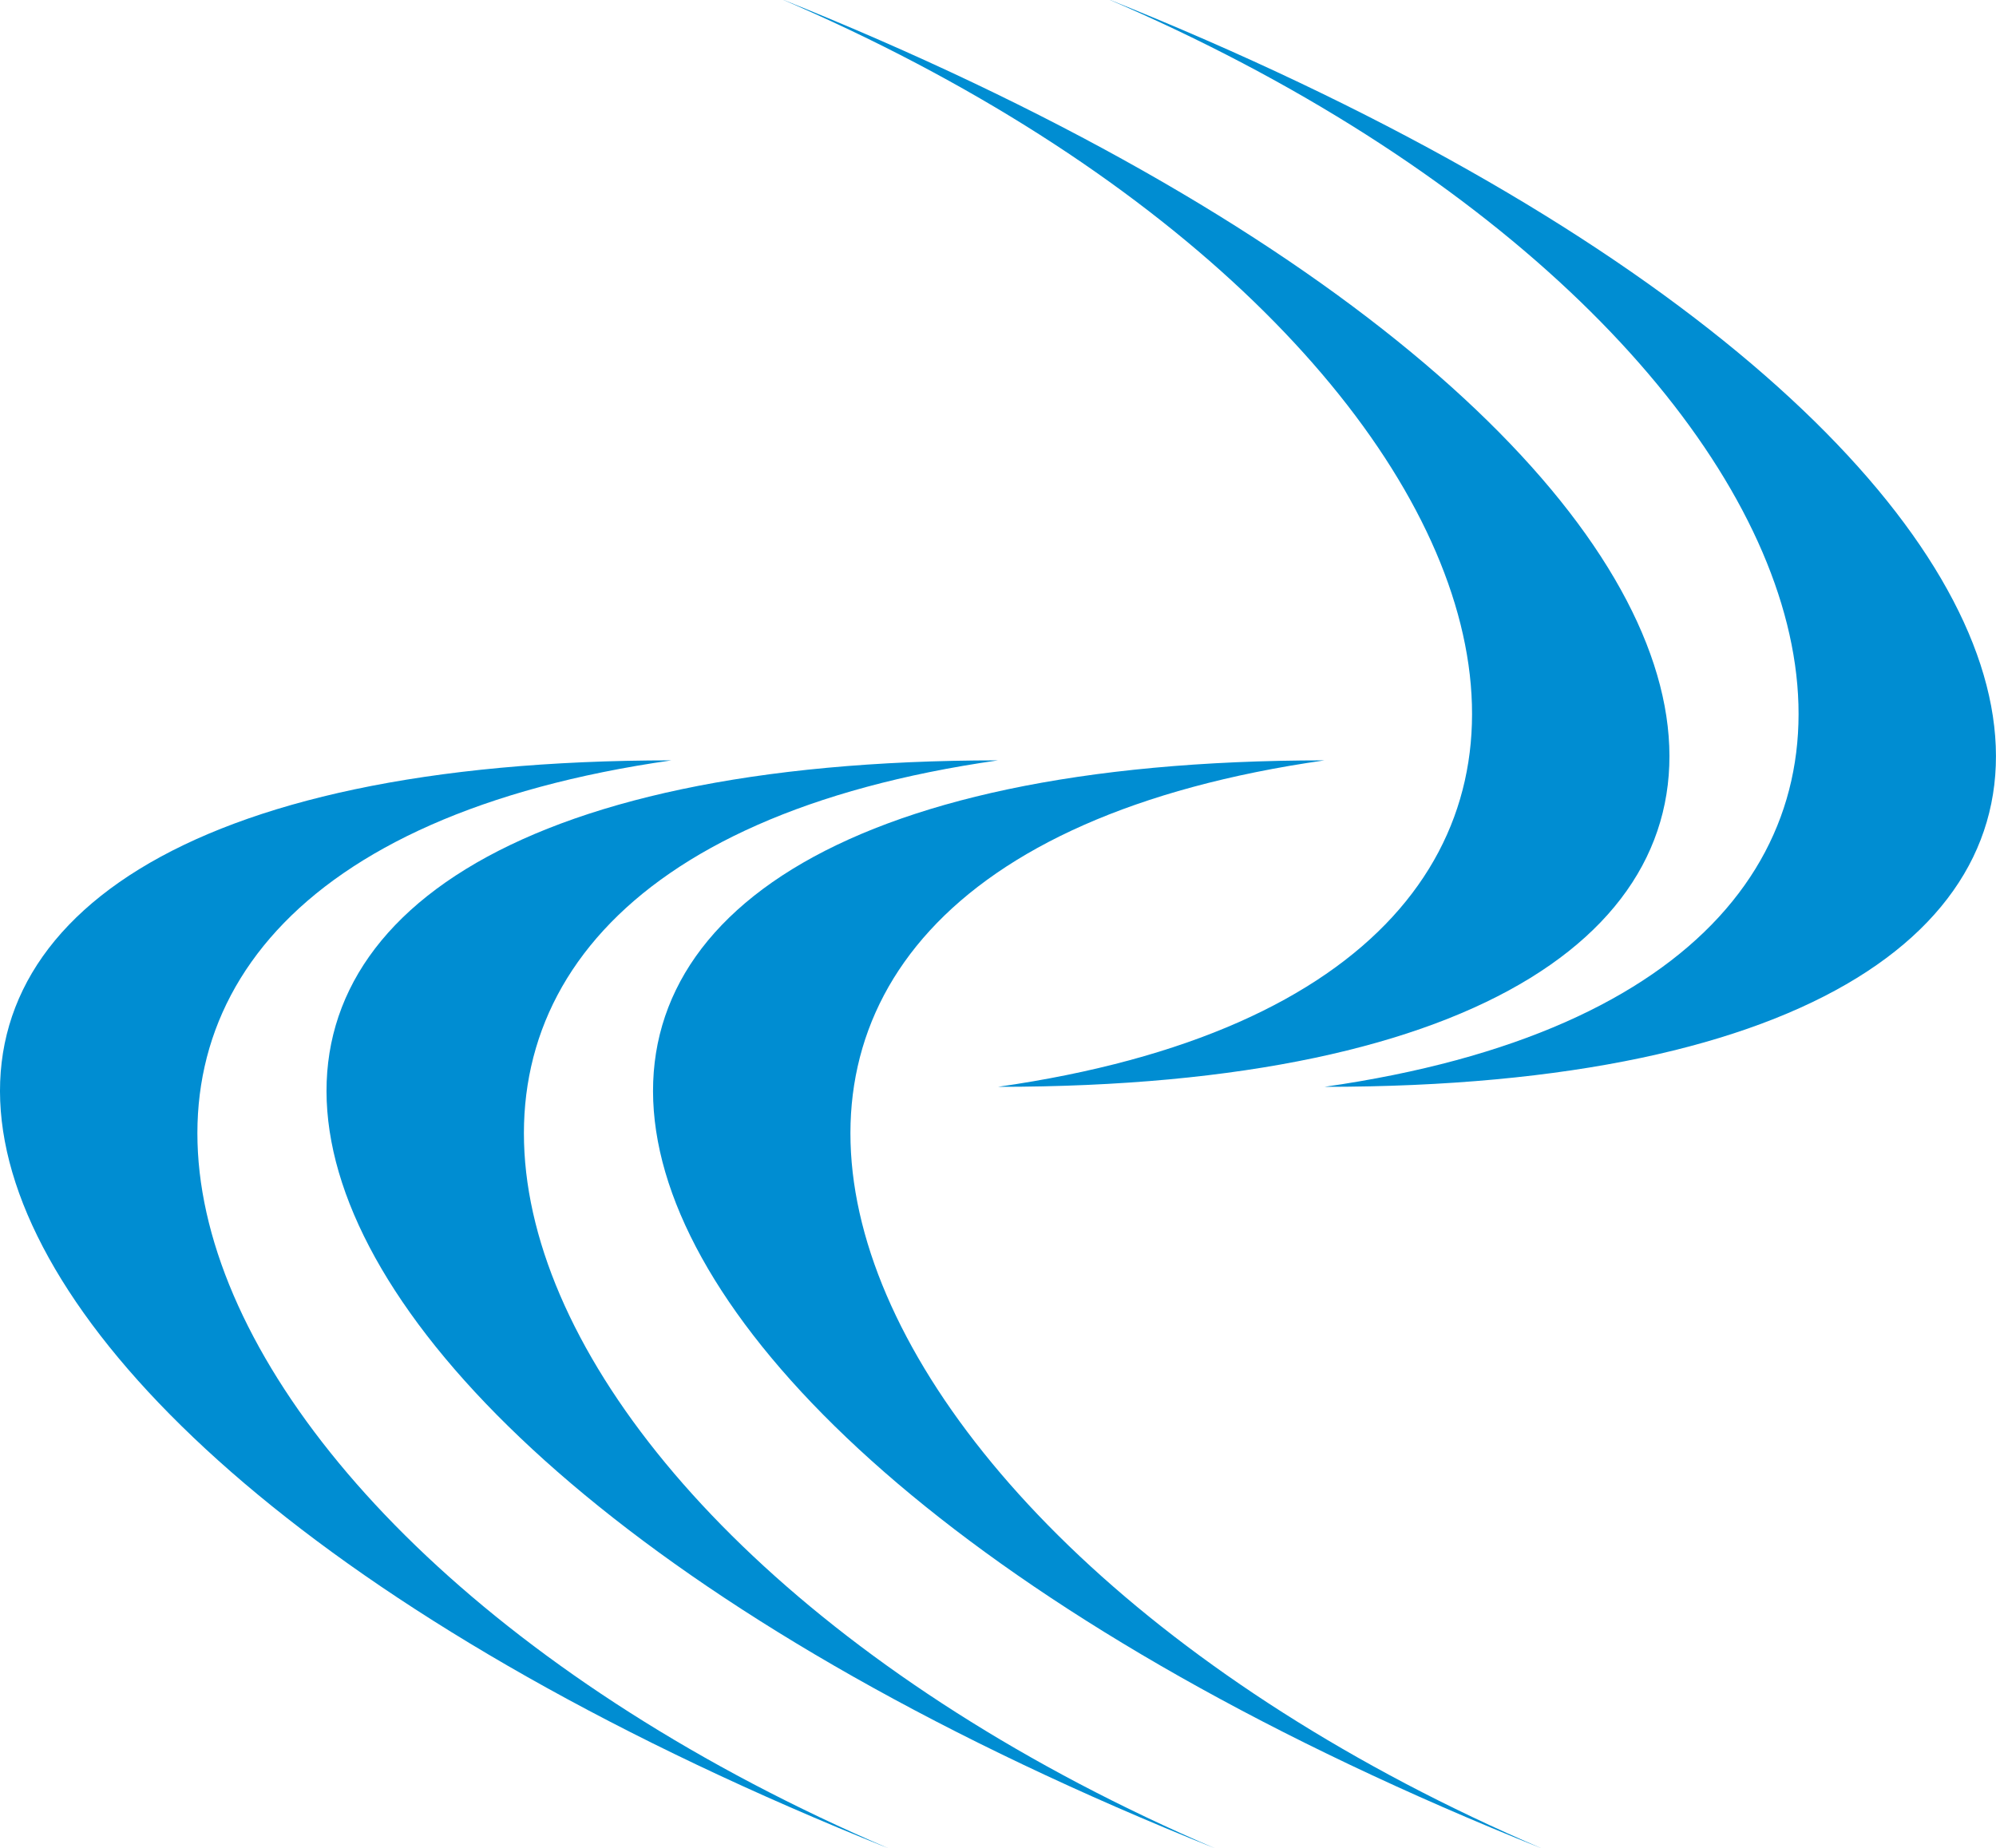
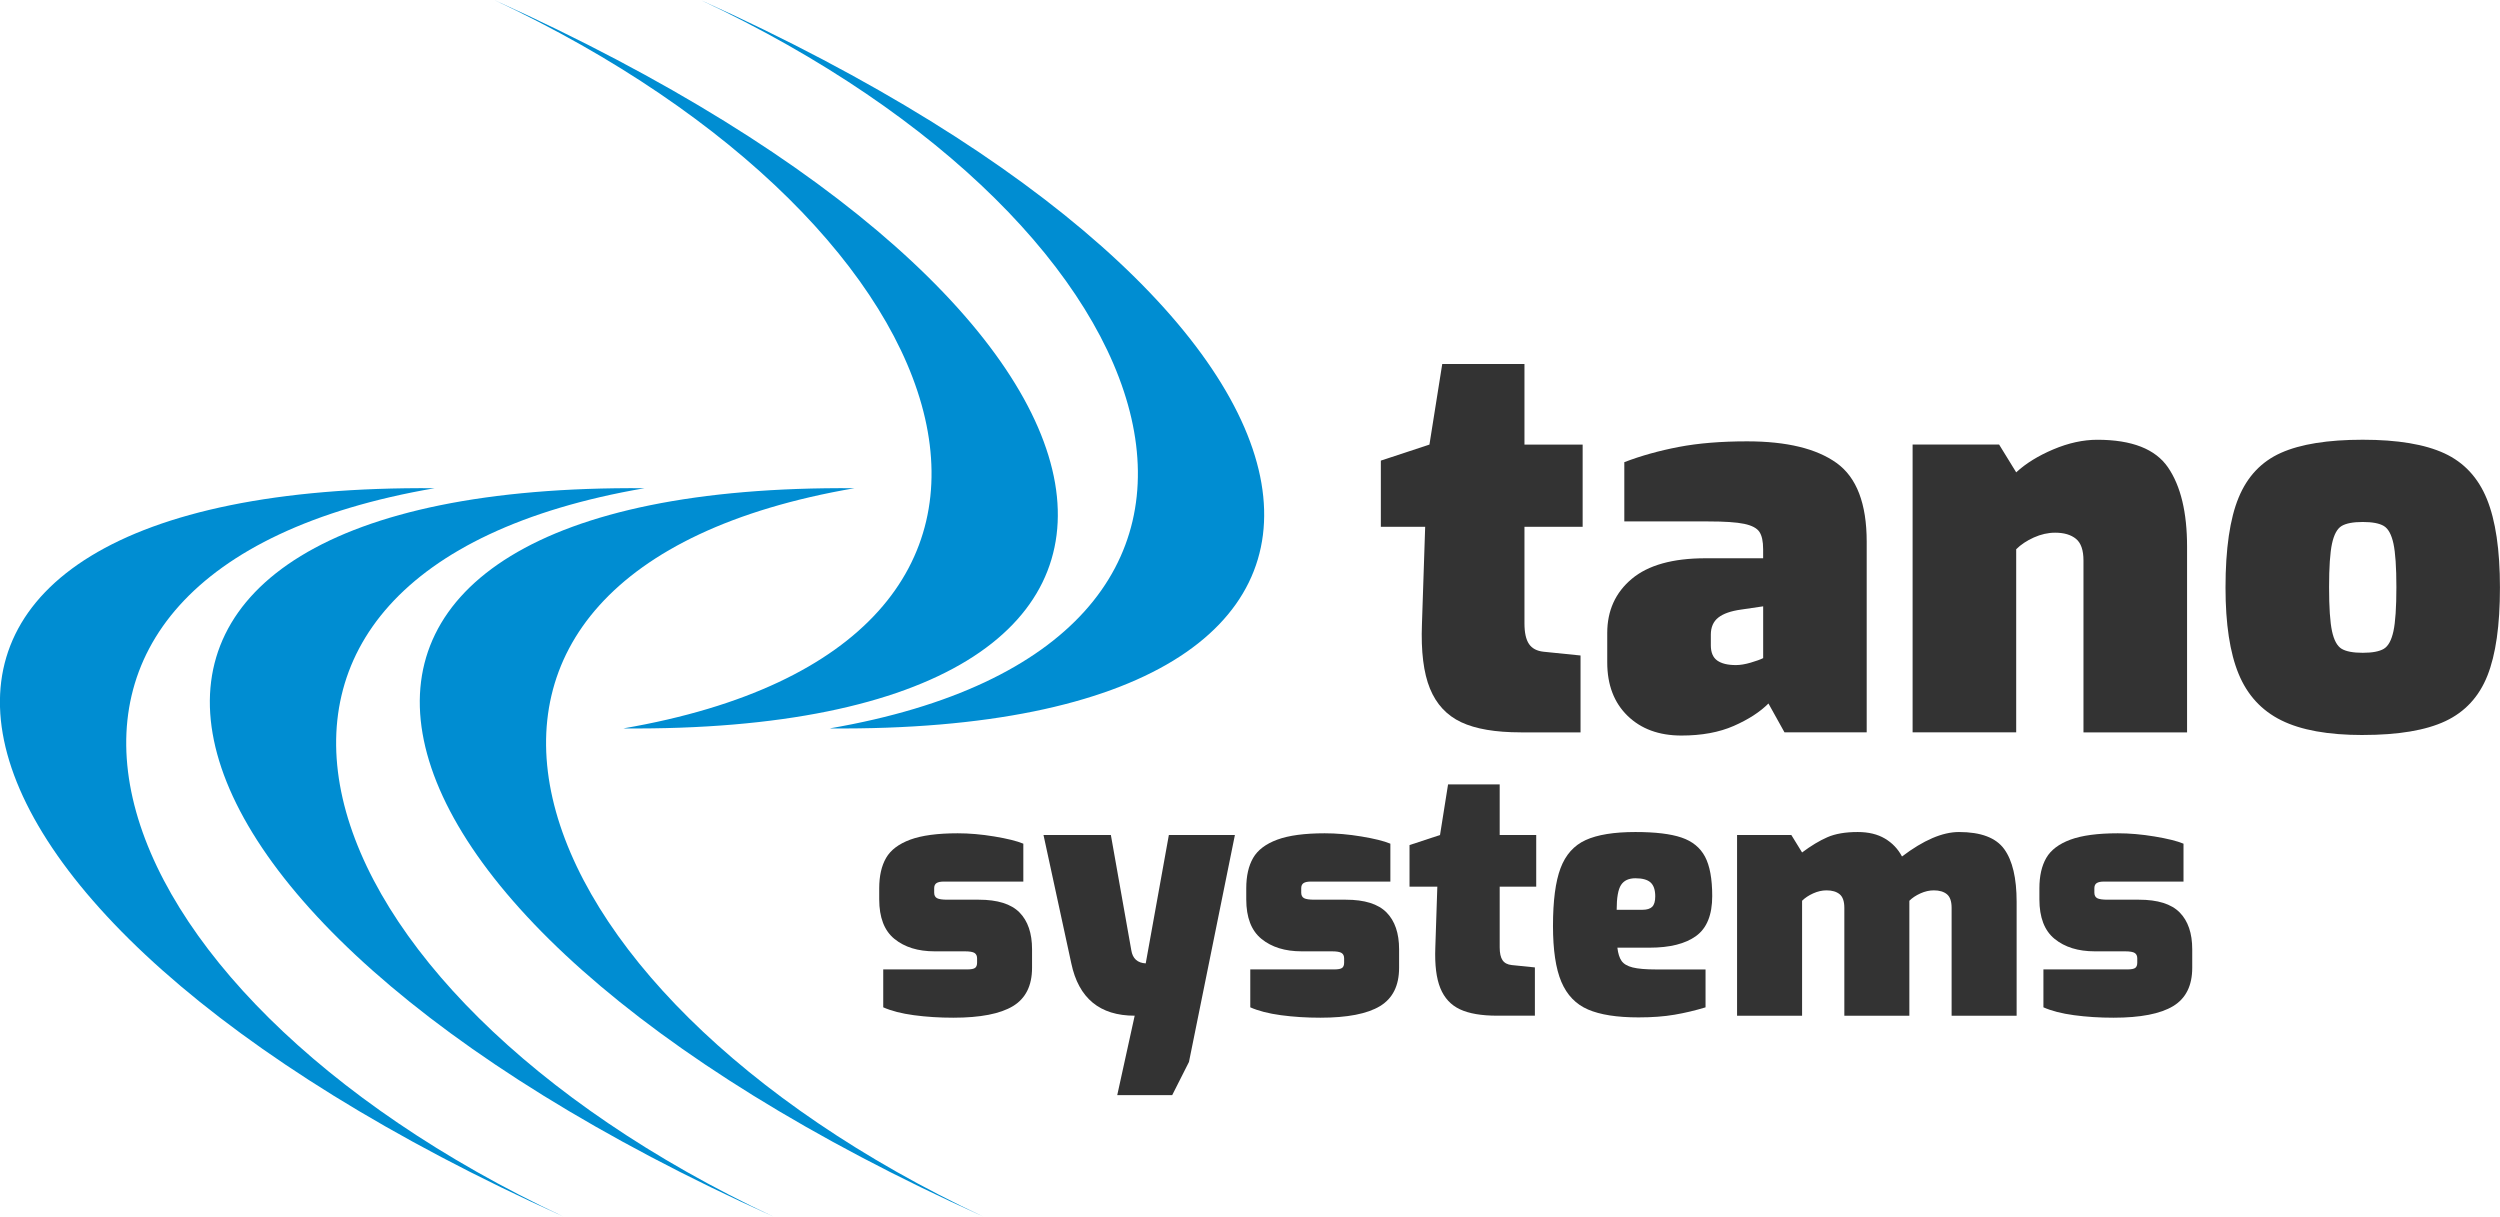
- <svg xmlns="http://www.w3.org/2000/svg" width="54" height="50" clip-rule="evenodd" fill-rule="evenodd" image-rendering="optimizeQuality" shape-rendering="geometricPrecision" text-rendering="geometricPrecision" version="1.1" viewBox="0 0 18.339 16.674" xml:space="preserve">
-   <g transform="translate(.16935 -.16602)">
-     <g fill="#008dd2">
-       <path class="fil0" d="m7 0c7 3 9 9 2 10 9 0 8-6-2-10z" />
-       <path class="fil0" d="m10 0c7 3 9 9 2 10 9 0 8-6-2-10z" />
-       <path class="fil0" d="m14 17c-7-3-9-9-2-10-9 0-8 6 2 10z" />
-       <path class="fil0" d="m11 17c-7-3-9-9-2-10-9 0-8 6 2 10z" />
-       <path class="fil0" d="m8 17c-7-3-9-9-2-10-9 0-8 6 2 10z" />
-     </g>
+ <svg xmlns="http://www.w3.org/2000/svg" width="808.09" height="393.26" clip-rule="evenodd" fill-rule="evenodd" image-rendering="optimizeQuality" shape-rendering="geometricPrecision" text-rendering="geometricPrecision" version="1.1" viewBox="0 0 80809 39332" xml:space="preserve">
+   <defs>
+     <style type="text/css">
+    
+     .fil0 {fill:#008DD2}
+     .fil1 {fill:#333333;fill-rule:nonzero}
+    
+   </style>
+   </defs>
+   <g transform="translate(-7341.5 -39300)">
+     <path class="fil0" d="m23312 39300c15731 7392 20023 20820 4170 23549 20427 168 18195-13469-4170-23549z" fill="#008dd2" />
+     <path class="fil0" d="m29983 39300c15731 7392 20023 20820 4170 23549 20427 168 18195-13469-4170-23549z" fill="#008dd2" />
+     <path class="fil0" d="m39128 78632c-15731-7392-20023-20820-4170-23549-20427-168-18195 13469 4170 23549z" fill="#008dd2" />
+     <path class="fil1" d="m83719 63062c-1116 0-1994-158-2632-475-639-316-1099-817-1381-1502s-423-1614-423-2788c0-1254 141-2224 423-2908 282-685 739-1168 1372-1450s1513-423 2641-423 2008 147 2641 440 1090 785 1372 1476c282 690 423 1646 423 2865 0 1220-135 2169-406 2848-270 679-722 1168-1355 1467s-1525 449-2675 449zm0-2658c311 0 538-43 682-129s247-276 311-570c63-293 95-768 95-1424 0-644-32-1113-95-1407-63-293-167-483-311-570-144-86-371-129-682-129s-538 43-682 129-247 276-311 570c-63 293-95 762-95 1407 0 656 32 1131 95 1424s167 483 311 570c144 86 371 129 682 129z" fill="#333" fill-rule="nonzero" />
+     <path class="fil0" d="m32341 78632c-15731-7392-20023-20820-4170-23549-20427-168-18195 13469 4170 23549z" fill="#008dd2" />
+     <path class="fil1" d="m61694 63079c-725 0-1306-213-1743-639s-656-1001-656-1726v-949c0-725 265-1309 794-1752s1323-665 2382-665h1864v-293c0-253-40-440-121-561s-245-207-492-259-636-78-1165-78h-2710v-1916c541-207 1128-371 1761-492s1369-181 2209-181c1277 0 2241 233 2891 699s975 1315 975 2546v6162h-2658l-518-932c-276 276-650 518-1122 725s-1036 311-1692 311zm1761-2278c138 0 296-26 475-78 178-52 314-101 406-147v-1674l-708 104c-334 46-581 132-742 259s-242 311-242 552v345c0 230 69 394 207 492s339 147 604 147z" fill="#333" fill-rule="nonzero" />
+     <path class="fil0" d="m25555 78632c-15731-7392-20023-20820-4170-23549-20427-168-18195 13469 4170 23549z" fill="#008dd2" />
+     <path class="fil1" d="m69168 53672h2796l552 898c311-288 711-535 1200-742s964-311 1424-311c1116 0 1879 299 2287 898 408 598 613 1450 613 2555v6007h-3349v-5558c0-334-81-567-242-699s-386-199-673-199c-230 0-460 52-690 155-230 104-420 230-570 380v5920h-3349v-9304z" fill="#333" fill-rule="nonzero" />
+     <path class="fil1" d="m56499 62976c-817 0-1459-109-1925-328s-803-581-1010-1087-293-1203-259-2089l104-3141h-1433v-2140l1571-518 414-2606h2658v2606h1881v2658h-1881v3124c0 299 49 521 147 665s256 227 475 250l1191 121v2486h-1933z" fill="#333" fill-rule="nonzero" />
+     <path class="fil1" d="m60305 72191c-694 0-1237-85-1631-255s-681-468-862-894-271-1030-271-1810c0-809 81-1430 244-1864 163-433 433-737 813-910 379-173 916-260 1609-260 643 0 1140 60 1490 179s603 325 759 618c155 293 233 717 233 1273 0 607-173 1037-520 1290s-849 379-1506 379h-1040c22 188 67 331 135 428 69 98 188 168 358 211s424 65 764 65h1593v1225c-332 101-666 181-1002 238-336 58-724 87-1165 87zm130-3479c144 0 249-33 314-98s98-177 98-336c0-209-51-359-152-450-101-90-264-135-488-135-217 0-372 72-466 217-94 144-141 412-141 802h834z" fill="#333" fill-rule="nonzero" />
+     <path class="fil1" d="m75661 72201c-448 0-872-27-1273-81s-731-139-992-255v-1225h2709c130 0 217-16 260-49 43-32 65-89 65-168v-141c0-79-27-137-81-173s-161-54-320-54h-975c-535 0-966-134-1295-401s-493-694-493-1279v-358c0-397 74-724 222-981 148-256 408-453 780-591 372-137 883-206 1533-206 376 0 771 34 1187 103 415 69 728 146 937 233v1225h-2568c-108 0-188 16-238 49-51 33-76 89-76 168v141c0 87 31 146 92 179s175 49 341 49h1008c607 0 1046 137 1317 412s406 672 406 1192v596c0 578-206 992-618 1241s-1055 374-1929 374z" fill="#333" fill-rule="nonzero" />
+     <path class="fil1" d="m63491 66295h1756l347 564c289-217 562-381 818-493s583-168 981-168c347 0 639 70 878 211 238 141 423 334 553 580 694-527 1308-791 1842-791 708 0 1196 184 1463 553 267 368 401 936 401 1701v3685h-2102v-3489c0-210-51-356-152-439s-242-125-423-125c-144 0-289 33-433 98-145 65-264 145-358 238v3717h-2102v-3489c0-210-51-356-152-439s-242-125-423-125c-145 0-289 33-433 98s-264 145-358 238v3717h-2102v-5841z" fill="#333" fill-rule="nonzero" />
+     <path class="fil1" d="m55742 72136c-513 0-916-69-1208-206-293-137-504-365-634-683s-184-755-163-1311l65-1972h-899v-1344l986-325 260-1636h1669v1636h1181v1669h-1181v1961c0 188 31 327 92 417s161 143 298 157l748 76v1561z" fill="#333" fill-rule="nonzero" />
+     <path class="fil1" d="m50020 72201c-448 0-872-27-1273-81s-731-139-992-255v-1225h2709c130 0 217-16 260-49 43-32 65-89 65-168v-141c0-79-27-137-81-173s-161-54-320-54h-975c-535 0-966-134-1295-401s-493-694-493-1279v-358c0-397 74-724 222-981 148-256 408-453 780-591 372-137 883-206 1533-206 376 0 771 34 1187 103 415 69 728 146 937 233v1225h-2568c-108 0-188 16-238 49-51 33-76 89-76 168v141c0 87 31 146 92 179s175 49 341 49h1008c607 0 1046 137 1317 412s406 672 406 1192v596c0 578-206 992-618 1241s-1055 374-1929 374z" fill="#333" fill-rule="nonzero" />
+     <path class="fil1" d="m44017 72136c-1127 0-1810-564-2048-1691l-899-4151h2178l661 3728c43 267 199 408 466 423l748-4151h2135l-1485 7337-542 1073h-1777l564-2568z" fill="#333" fill-rule="nonzero" />
+     <path class="fil1" d="m38154 72201c-448 0-872-27-1273-81s-731-139-992-255v-1225h2709c130 0 217-16 260-49 43-32 65-89 65-168v-141c0-79-27-137-81-173s-161-54-320-54h-975c-535 0-966-134-1295-401s-493-694-493-1279v-358c0-397 74-724 222-981 148-256 408-453 780-591 372-137 883-206 1533-206 376 0 771 34 1187 103 415 69 728 146 937 233v1225h-2568c-108 0-188 16-238 49-51 33-76 89-76 168v141c0 87 31 146 92 179s175 49 341 49h1008c607 0 1046 137 1317 412s406 672 406 1192v596c0 578-206 992-618 1241s-1055 374-1929 374z" fill="#333" fill-rule="nonzero" />
  </g>
</svg>
